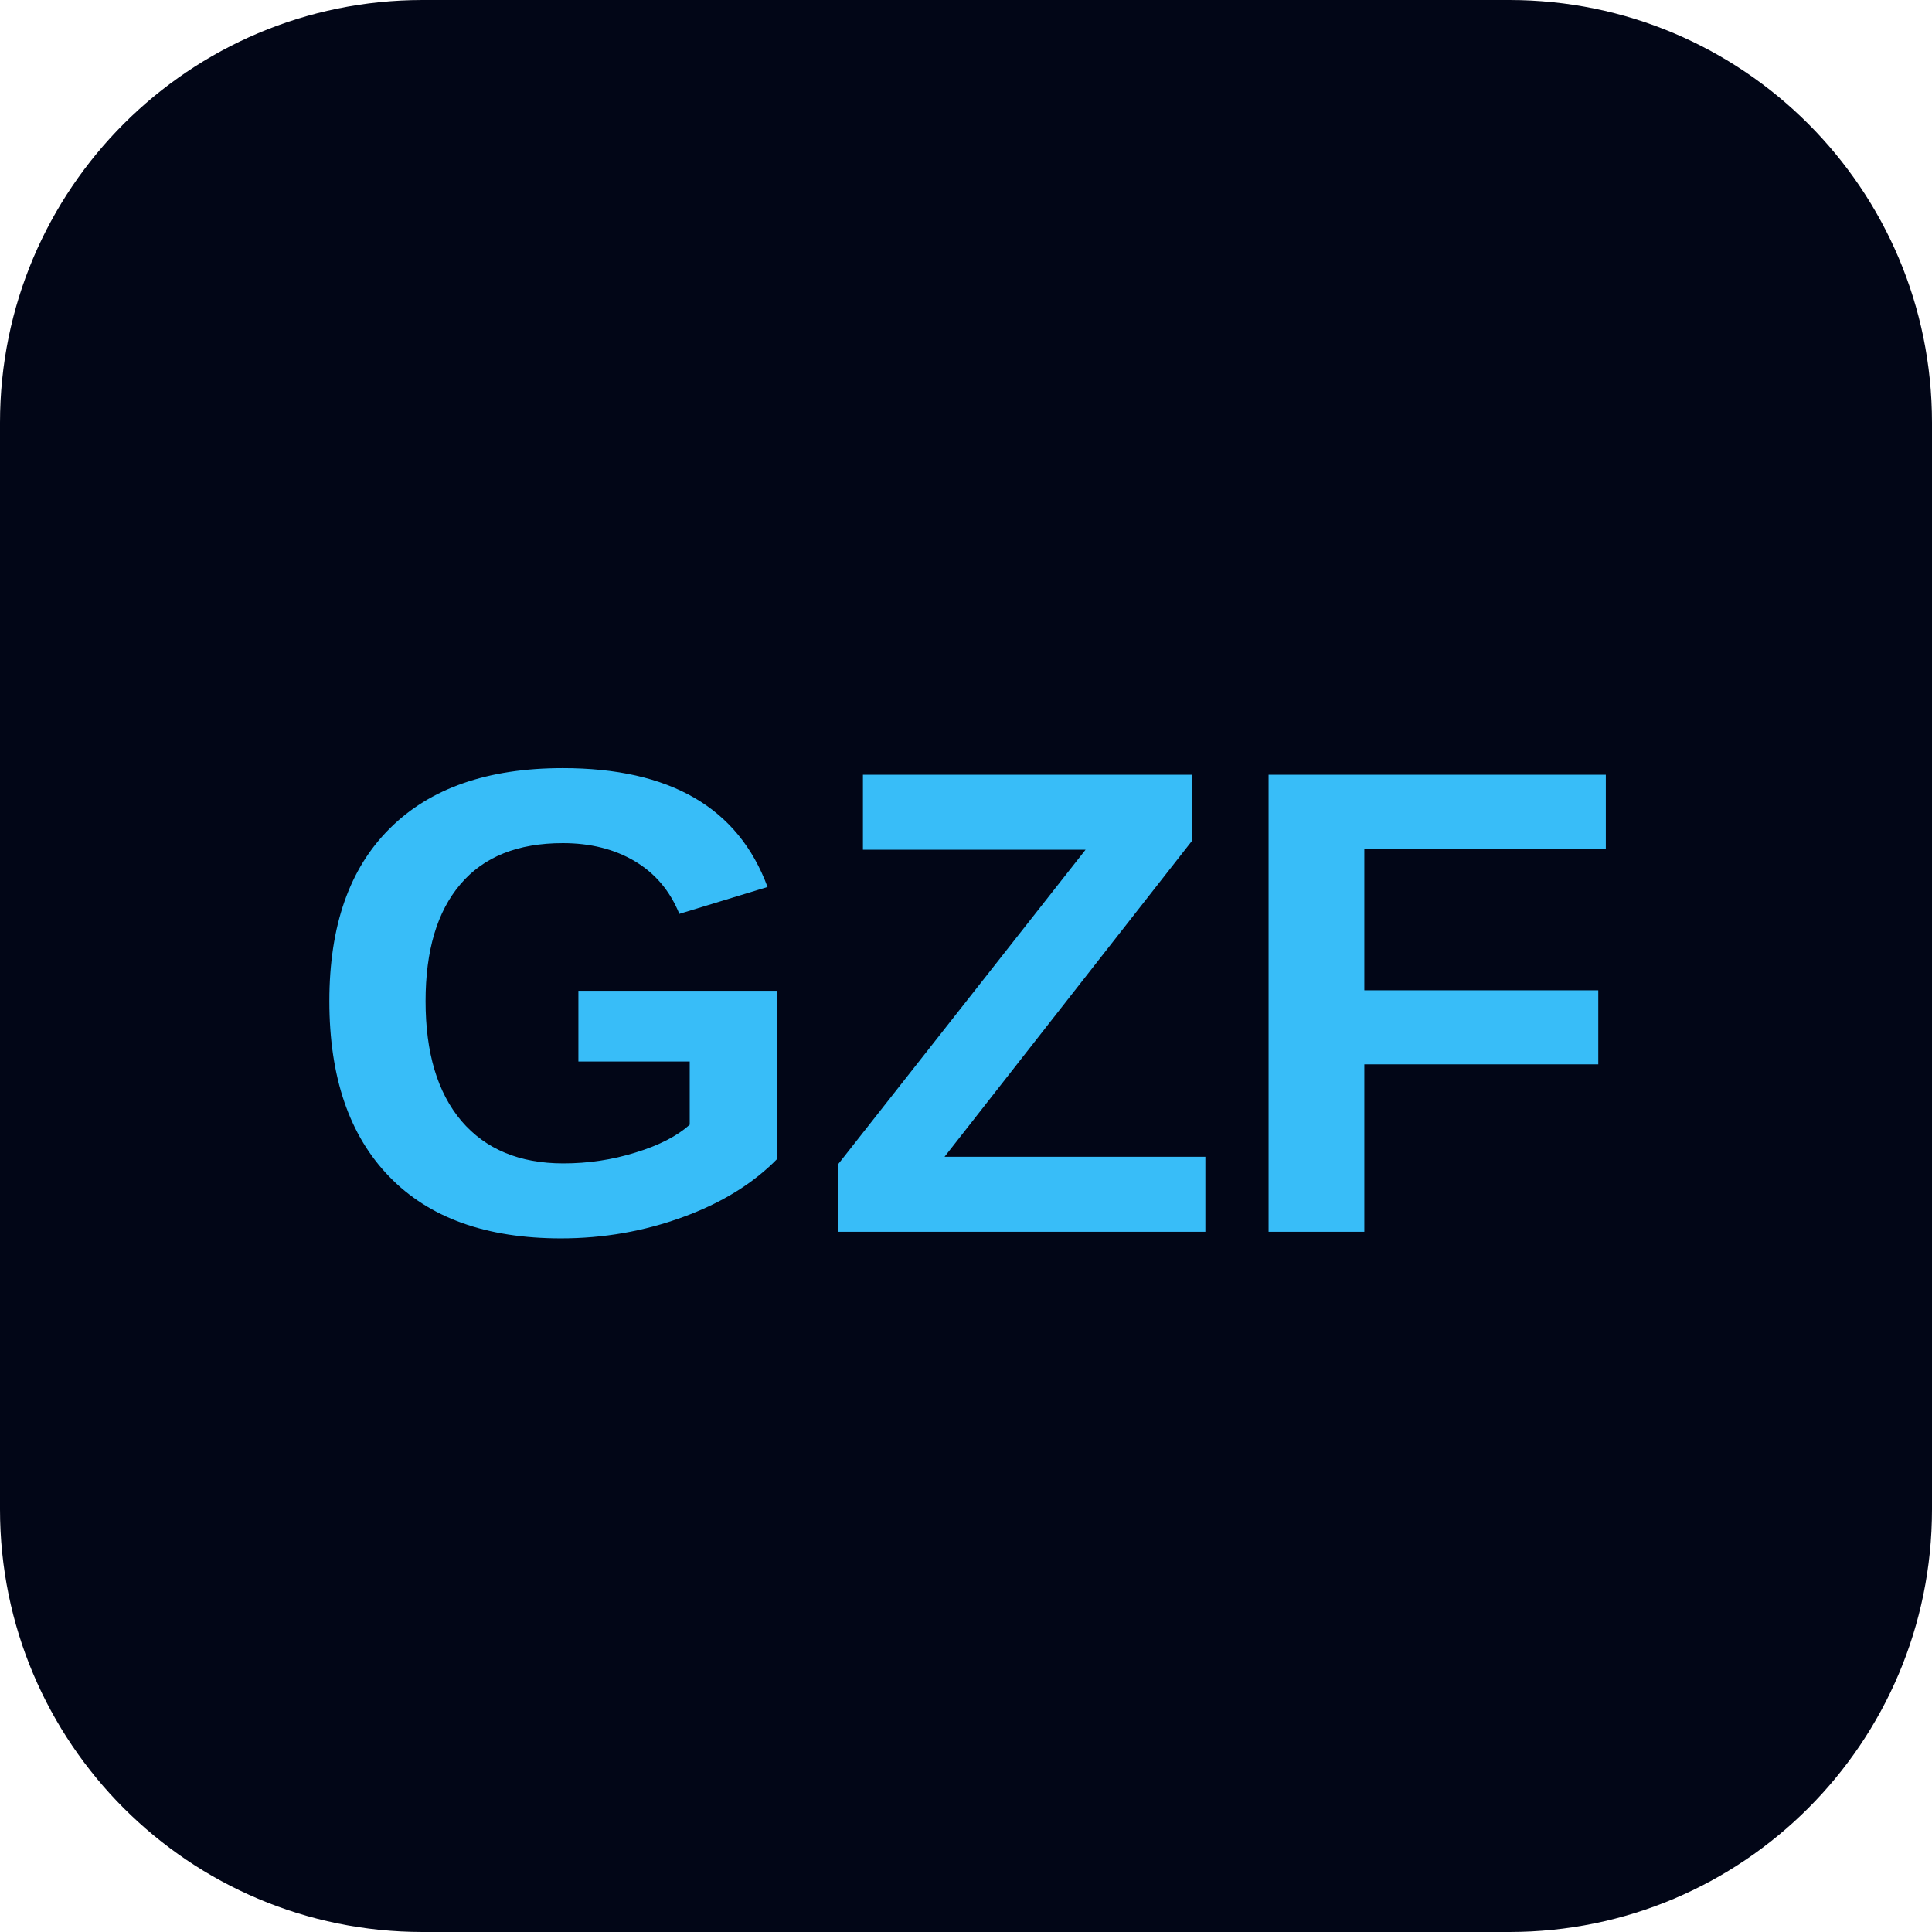
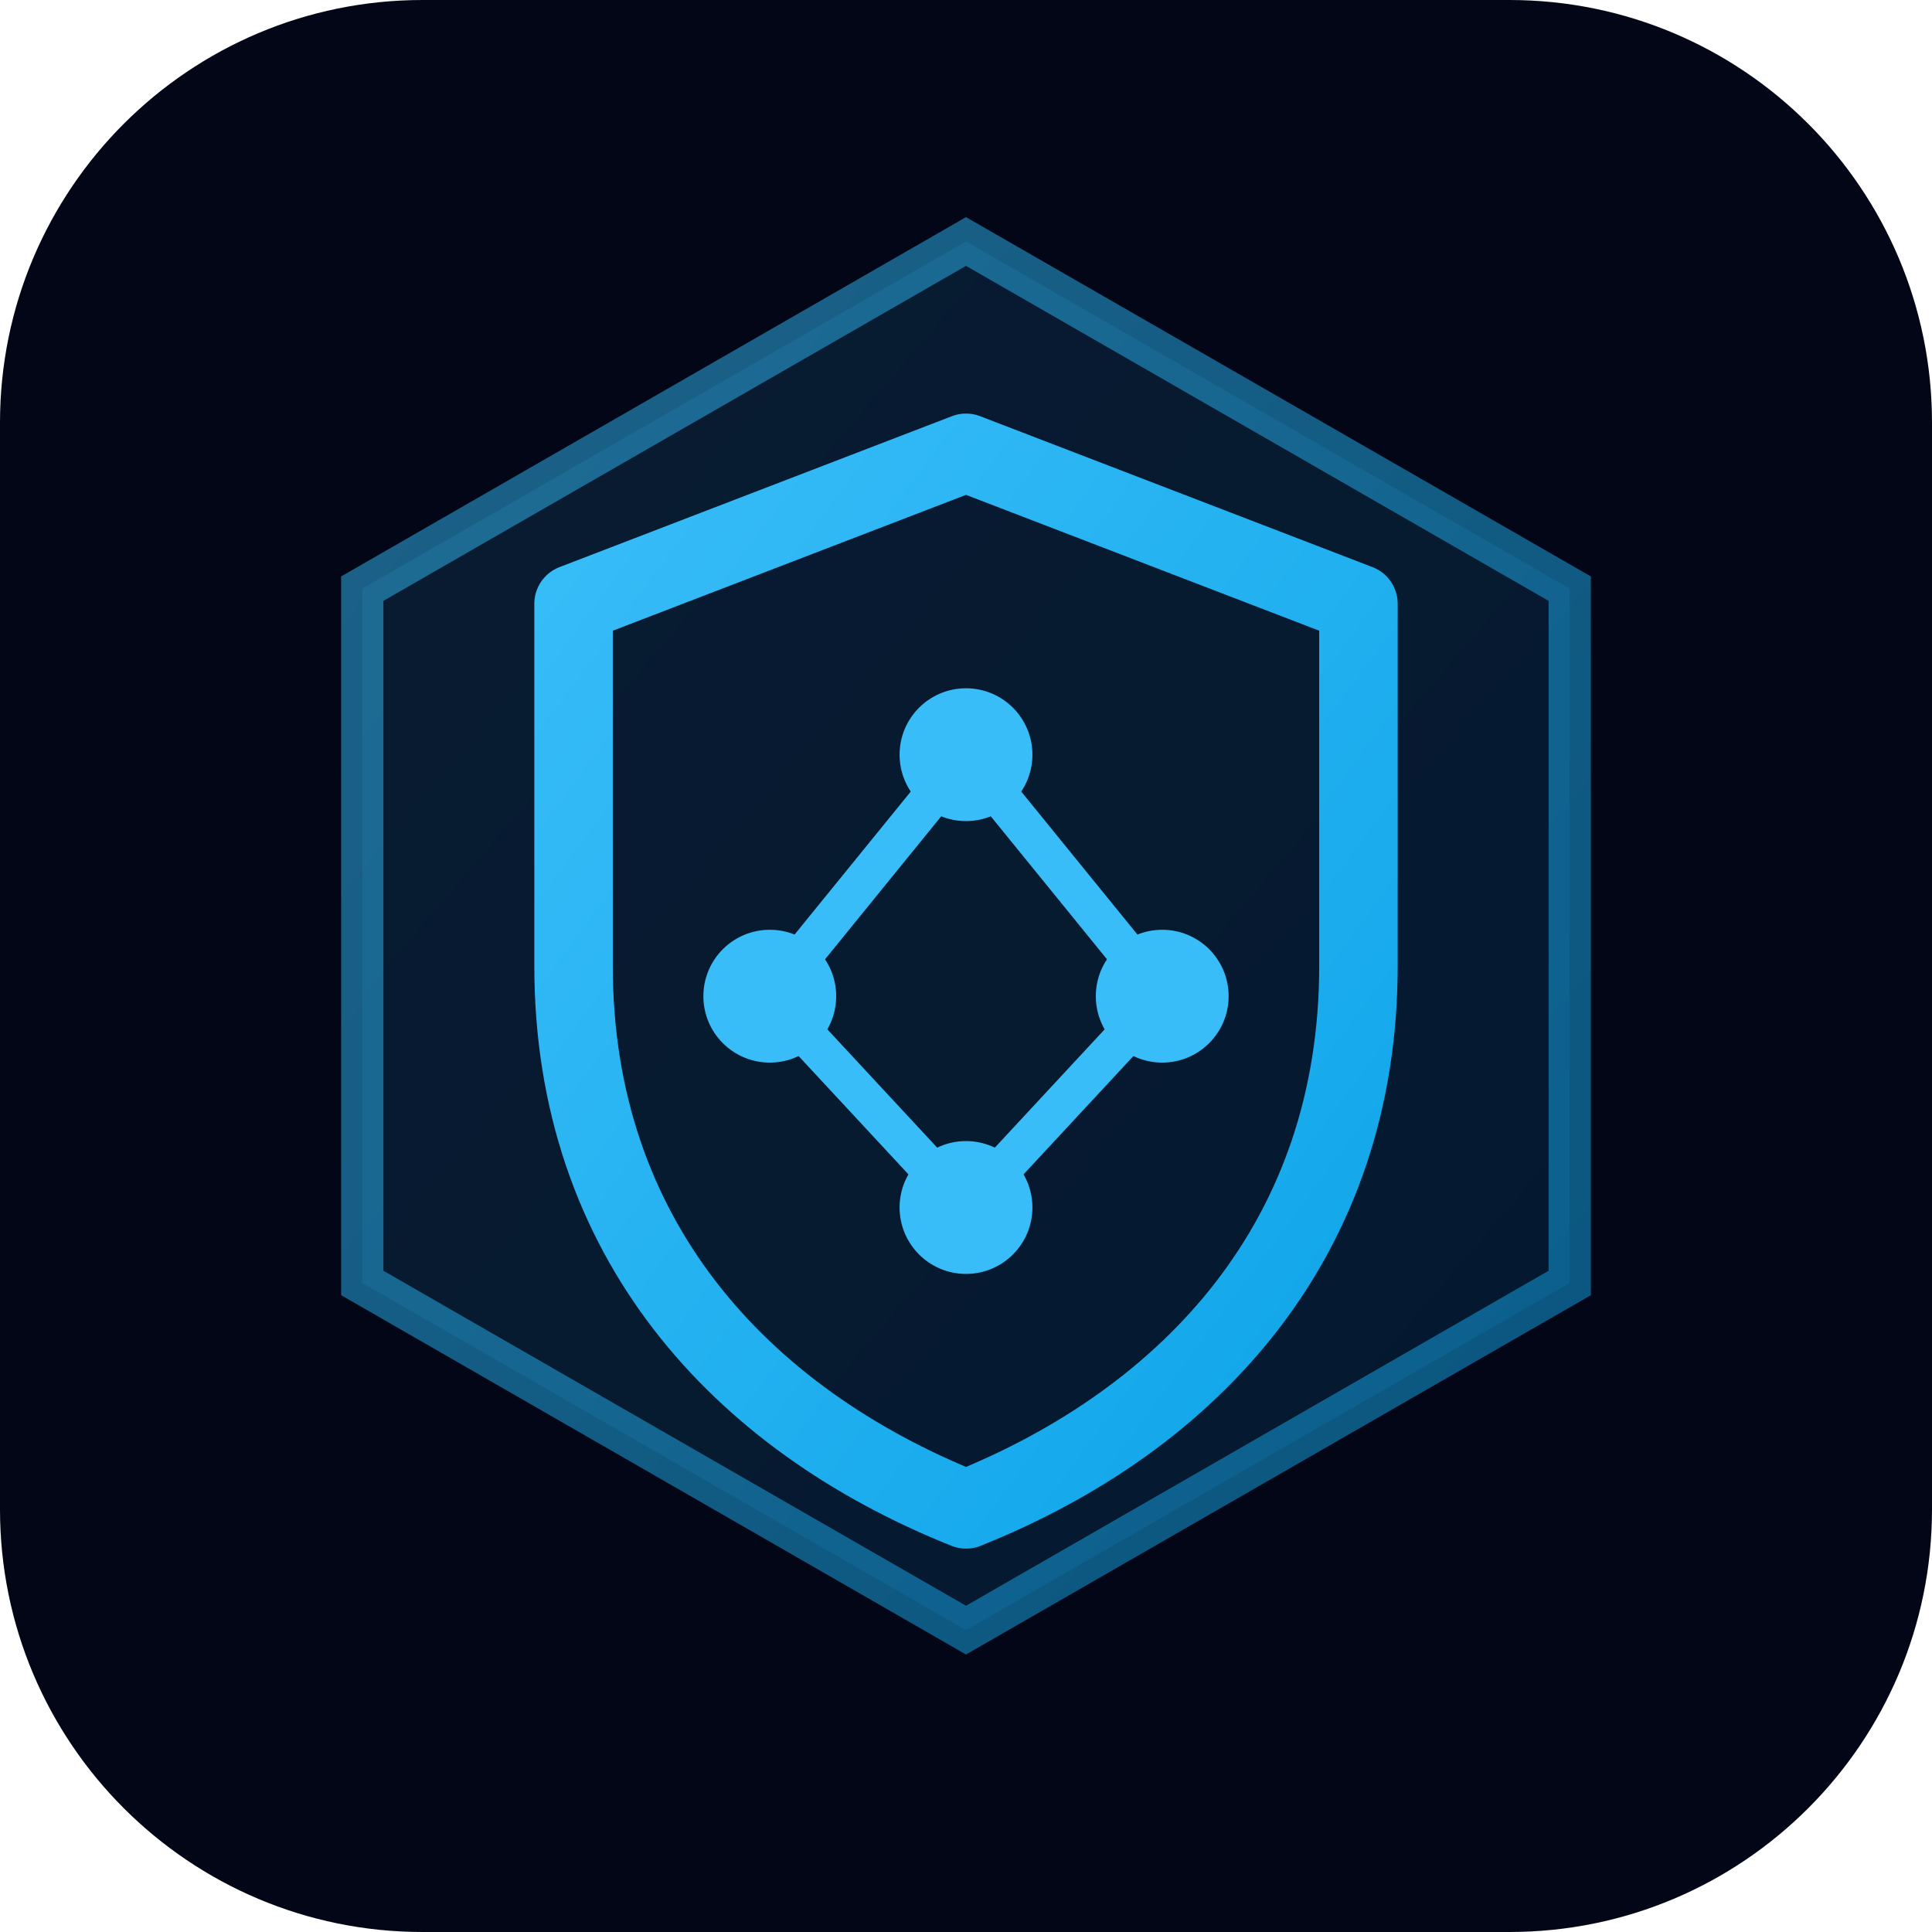
<svg xmlns="http://www.w3.org/2000/svg" width="64" height="64" viewBox="0 0 64 64">
  <rect width="64" height="64" rx="14" fill="#020617" />
-   <text x="50%" y="54%" text-anchor="middle" dominant-baseline="middle" font-family="Arial, Helvetica, sans-serif" font-size="22" font-weight="800" fill="#38bdf8">
-     GZF
-   </text>
+   <defs>
+     <linearGradient id="g5" x1="0" y1="0" x2="1" y2="1">
+       <stop offset="0" stop-color="#38bdf8" />
+       <stop offset="1" stop-color="#0ea5e9" />
+     </linearGradient>
+   </defs>
+   <path d="M32 8 L52 19.5 V42.5 L32 54 L12 42.5 V19.5 Z" fill="url(#g5)" opacity="0.12" />
+   <path d="M32 8 L52 19.5 V42.5 L32 54 L12 42.5 V19.5 Z" fill="none" stroke="url(#g5)" stroke-width="1.4" opacity="0.5" />
+   <path d="M32 15 L45 20 V32 C45 41 39.5 47 32 50 C24.5 47 19 41 19 32 V20 Z" fill="none" stroke="url(#g5)" stroke-width="2.6" stroke-linejoin="round" />
+   <circle cx="32" cy="25" r="2.2" fill="#38bdf8" />
+   <circle cx="25.5" cy="33" r="2.2" fill="#38bdf8" />
+   <circle cx="38.5" cy="33" r="2.2" fill="#38bdf8" />
+   <circle cx="32" cy="40" r="2.2" fill="#38bdf8" />
+   <line x1="32" y1="25" x2="25.5" y2="33" stroke="#38bdf8" stroke-width="1.3" />
+   <line x1="32" y1="25" x2="38.5" y2="33" stroke="#38bdf8" stroke-width="1.3" />
+   <line x1="25.5" y1="33" x2="32" y2="40" stroke="#38bdf8" stroke-width="1.3" />
+   <line x1="38.5" y1="33" x2="32" y2="40" stroke="#38bdf8" stroke-width="1.3" />
</svg>
